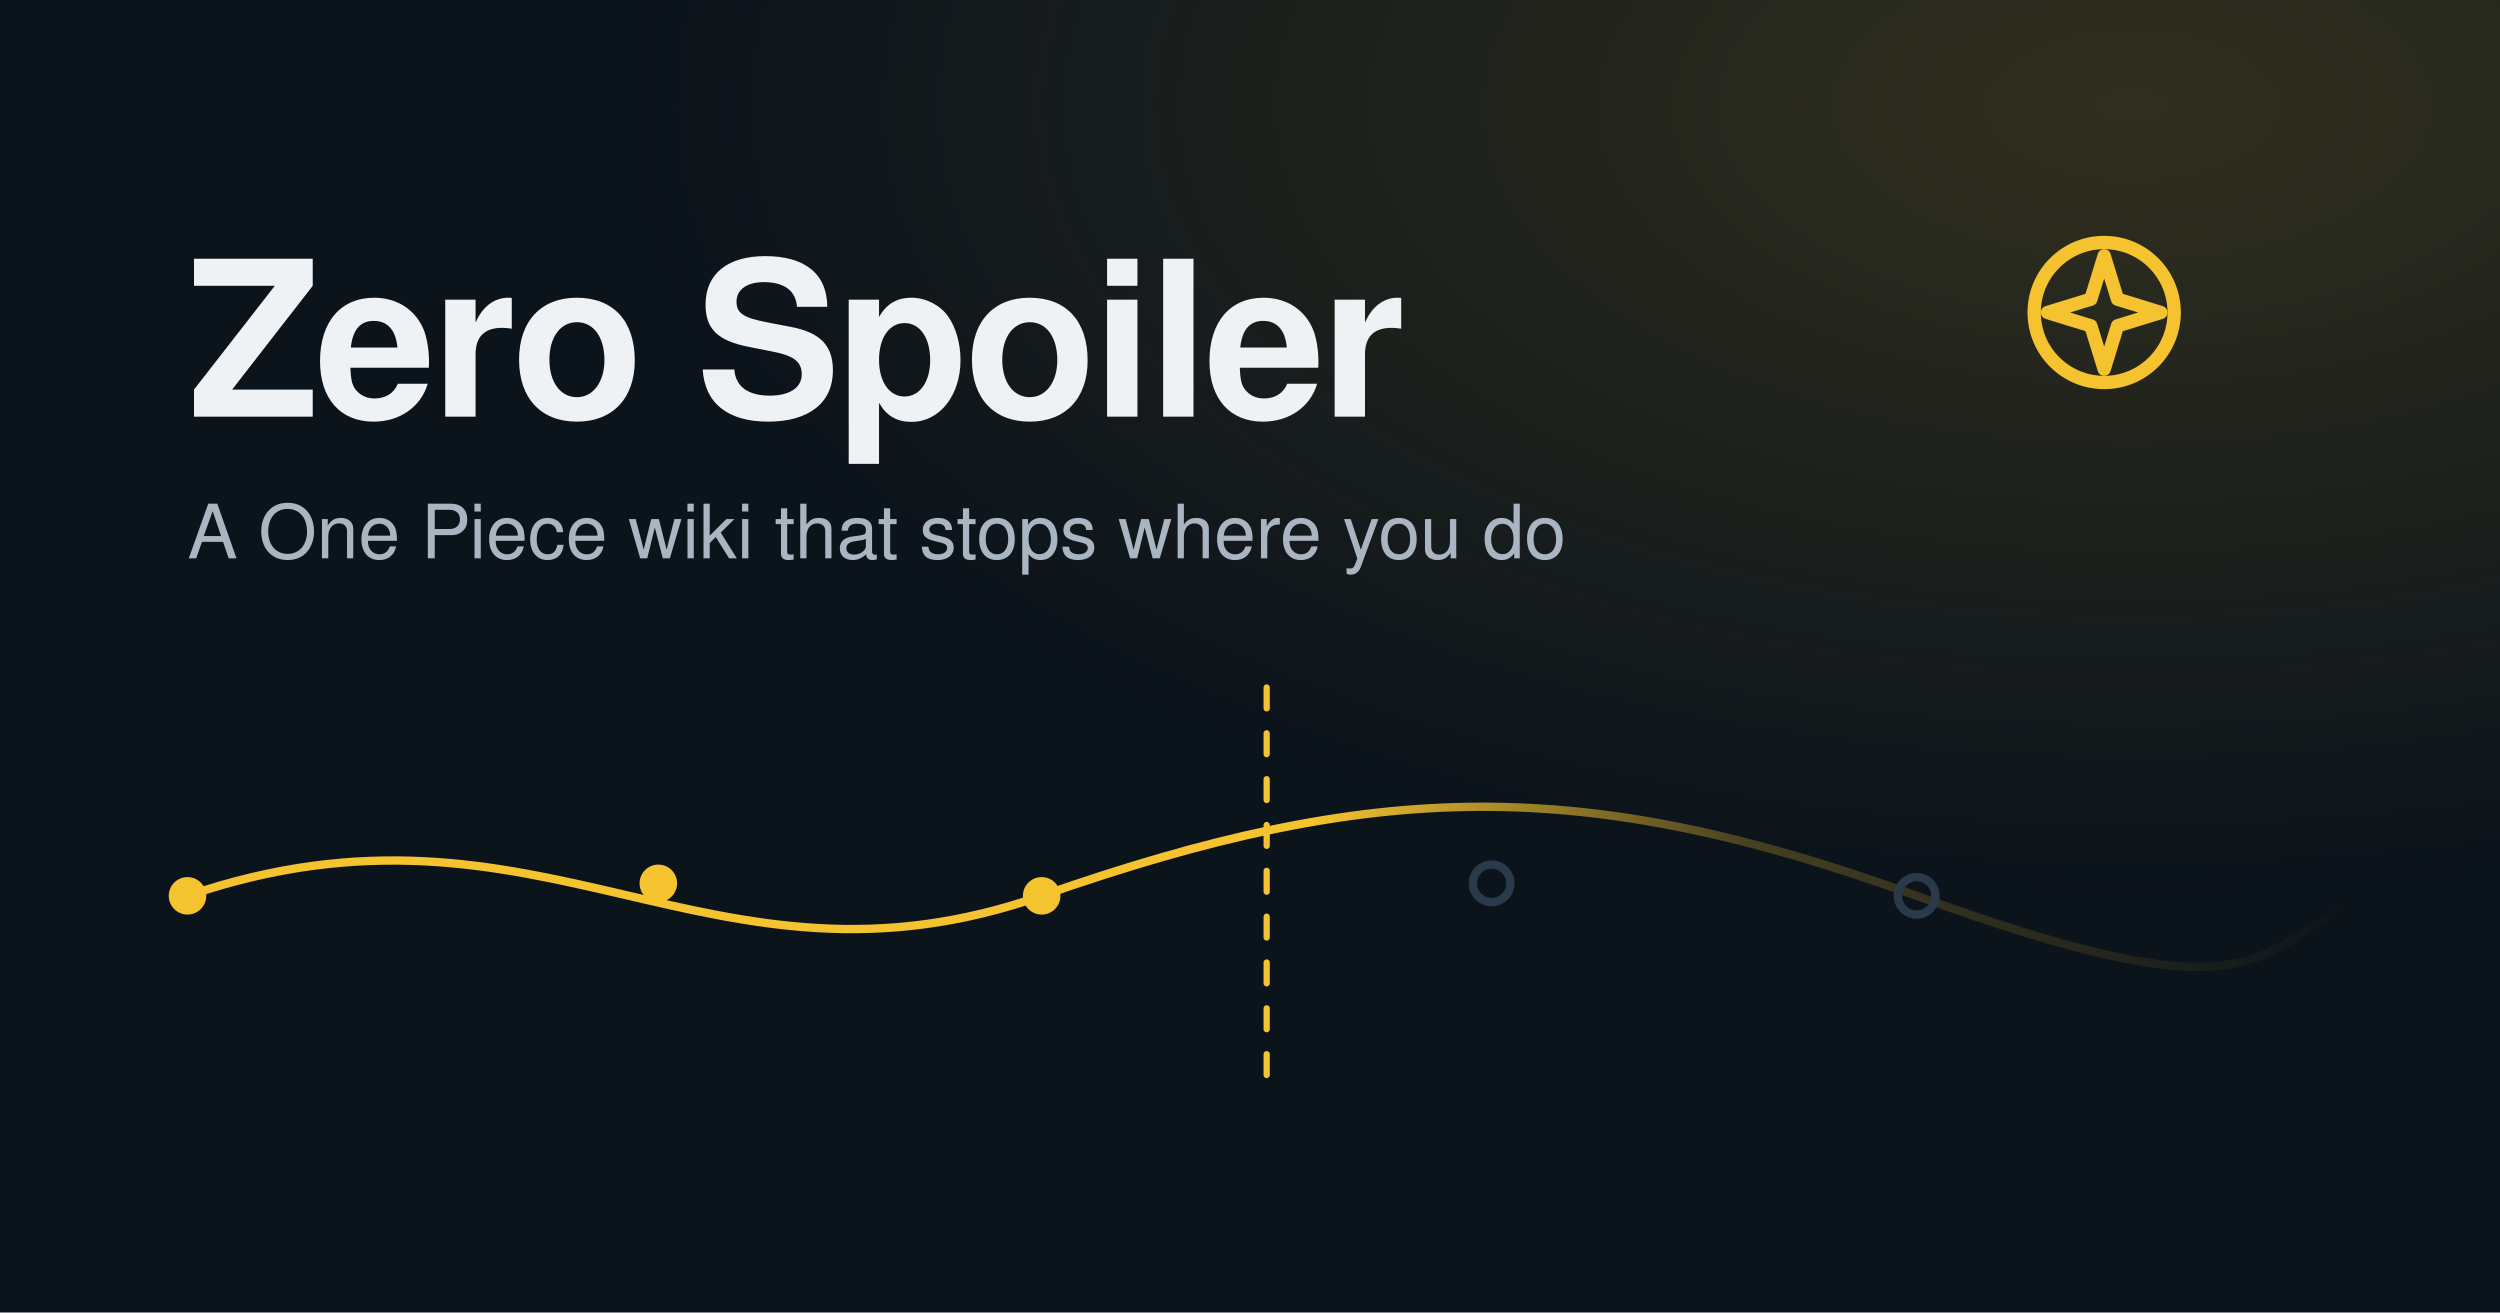
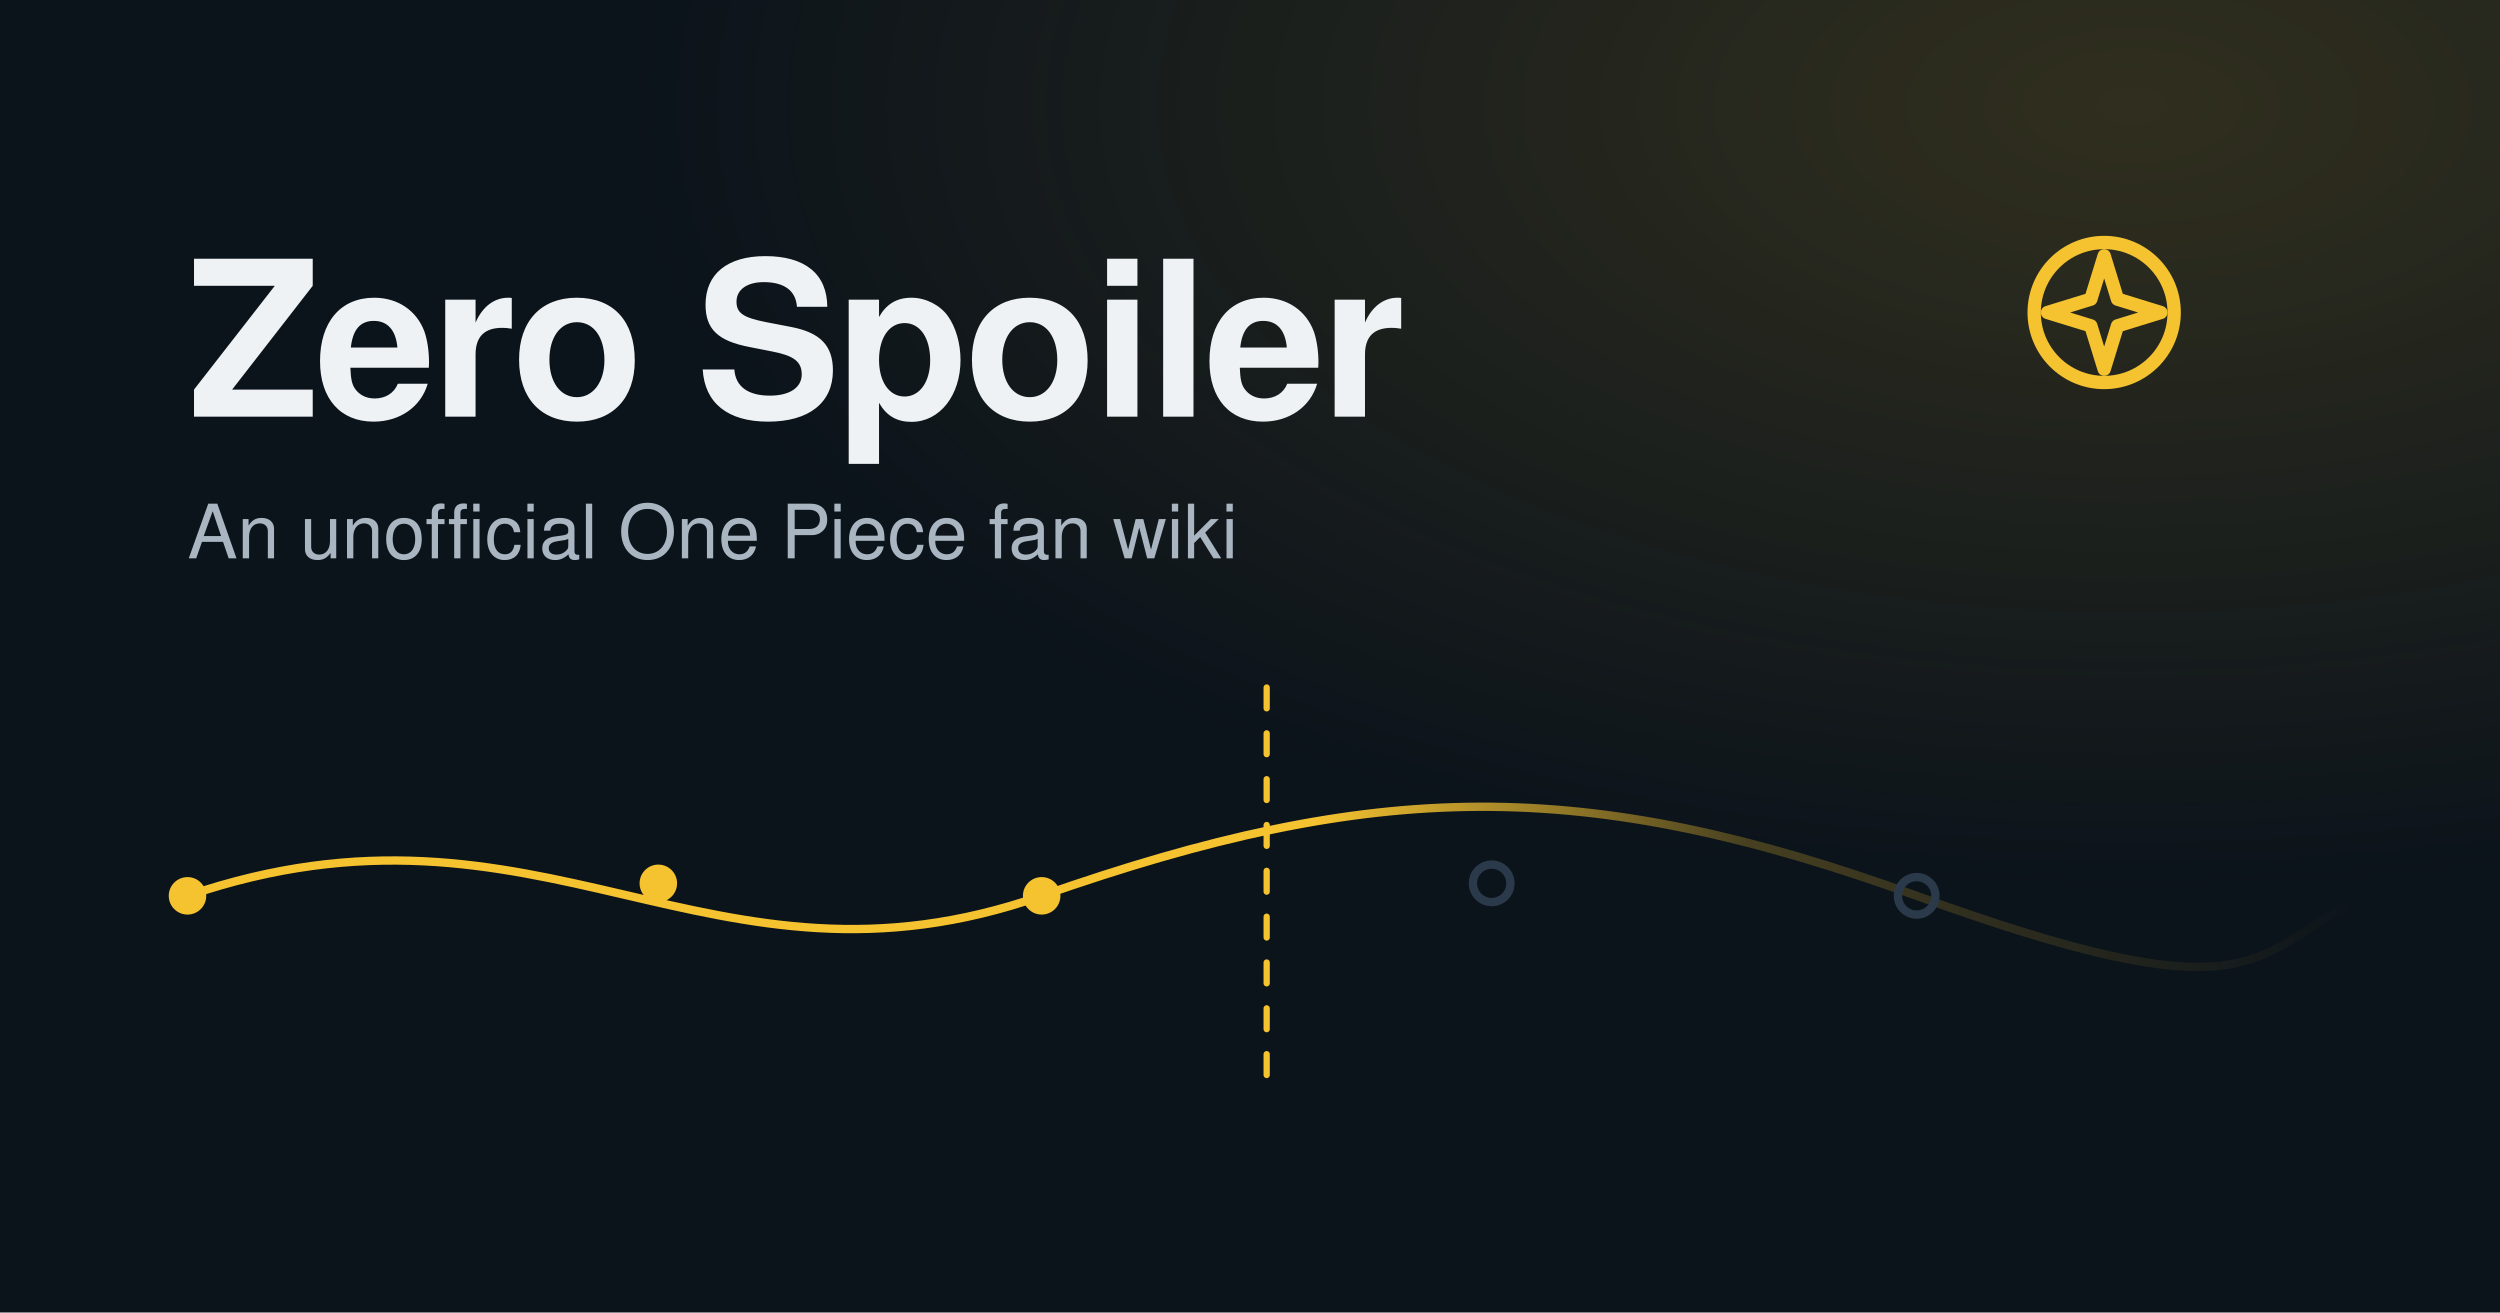
<svg xmlns="http://www.w3.org/2000/svg" viewBox="0 0 1200 630" width="1200" height="630">
  <defs>
    <linearGradient id="fog" x1="0" x2="1" y1="0" y2="0">
      <stop offset="0" stop-color="#f6c330" stop-opacity="1" />
      <stop offset="0.52" stop-color="#f6c330" stop-opacity="1" />
      <stop offset="0.72" stop-color="#f6c330" stop-opacity="0.25" />
      <stop offset="1" stop-color="#f6c330" stop-opacity="0" />
    </linearGradient>
    <radialGradient id="lantern" cx="0.85" cy="0.08" r="0.6">
      <stop offset="0" stop-color="#f6c330" stop-opacity="0.16" />
      <stop offset="1" stop-color="#f6c330" stop-opacity="0" />
    </radialGradient>
  </defs>
  <rect width="1200" height="630" fill="#0b131b" />
  <rect width="1200" height="630" fill="url(#lantern)" />
  <g fill="none" stroke="url(#fog)" stroke-width="4" stroke-linecap="round">
    <path d="M90 430 C 260 372, 340 486, 500 430 S 760 372, 920 430 S 1080 460, 1128 434" />
  </g>
  <g fill="#f6c330">
    <circle cx="90" cy="430" r="9" />
    <circle cx="316" cy="424" r="9" />
    <circle cx="500" cy="430" r="9" />
  </g>
  <g fill="none" stroke="#2b3a4a" stroke-width="4" stroke-linecap="round">
    <circle cx="716" cy="424" r="9" />
    <circle cx="920" cy="430" r="9" />
  </g>
  <path d="M608 330 V 520" stroke="#f6c330" stroke-width="3" stroke-dasharray="10 12" stroke-linecap="round" />
  <g fill="#eef2f5" font-family="Helvetica Neue, Helvetica, Arial, sans-serif">
    <text x="90" y="200" font-size="104" font-weight="700" letter-spacing="-2">Zero Spoiler</text>
-     <text x="90" y="268" font-size="36" fill="#a9b6c2">A One Piece wiki that stops where you do</text>
+     <text x="90" y="268" font-size="36" fill="#a9b6c2">An unofficial One Piece fan wiki</text>
  </g>
  <g transform="translate(1010 150) scale(3.2)" fill="none" stroke="#f6c330" stroke-width="2" stroke-linejoin="round" stroke-linecap="round">
    <circle cx="0" cy="0" r="10.5" />
    <path d="M0 -8.5 L2 -2 L8.5 0 L2 2 L0 8.5 L-2 2 L-8.5 0 L-2 -2 Z" />
  </g>
</svg>
